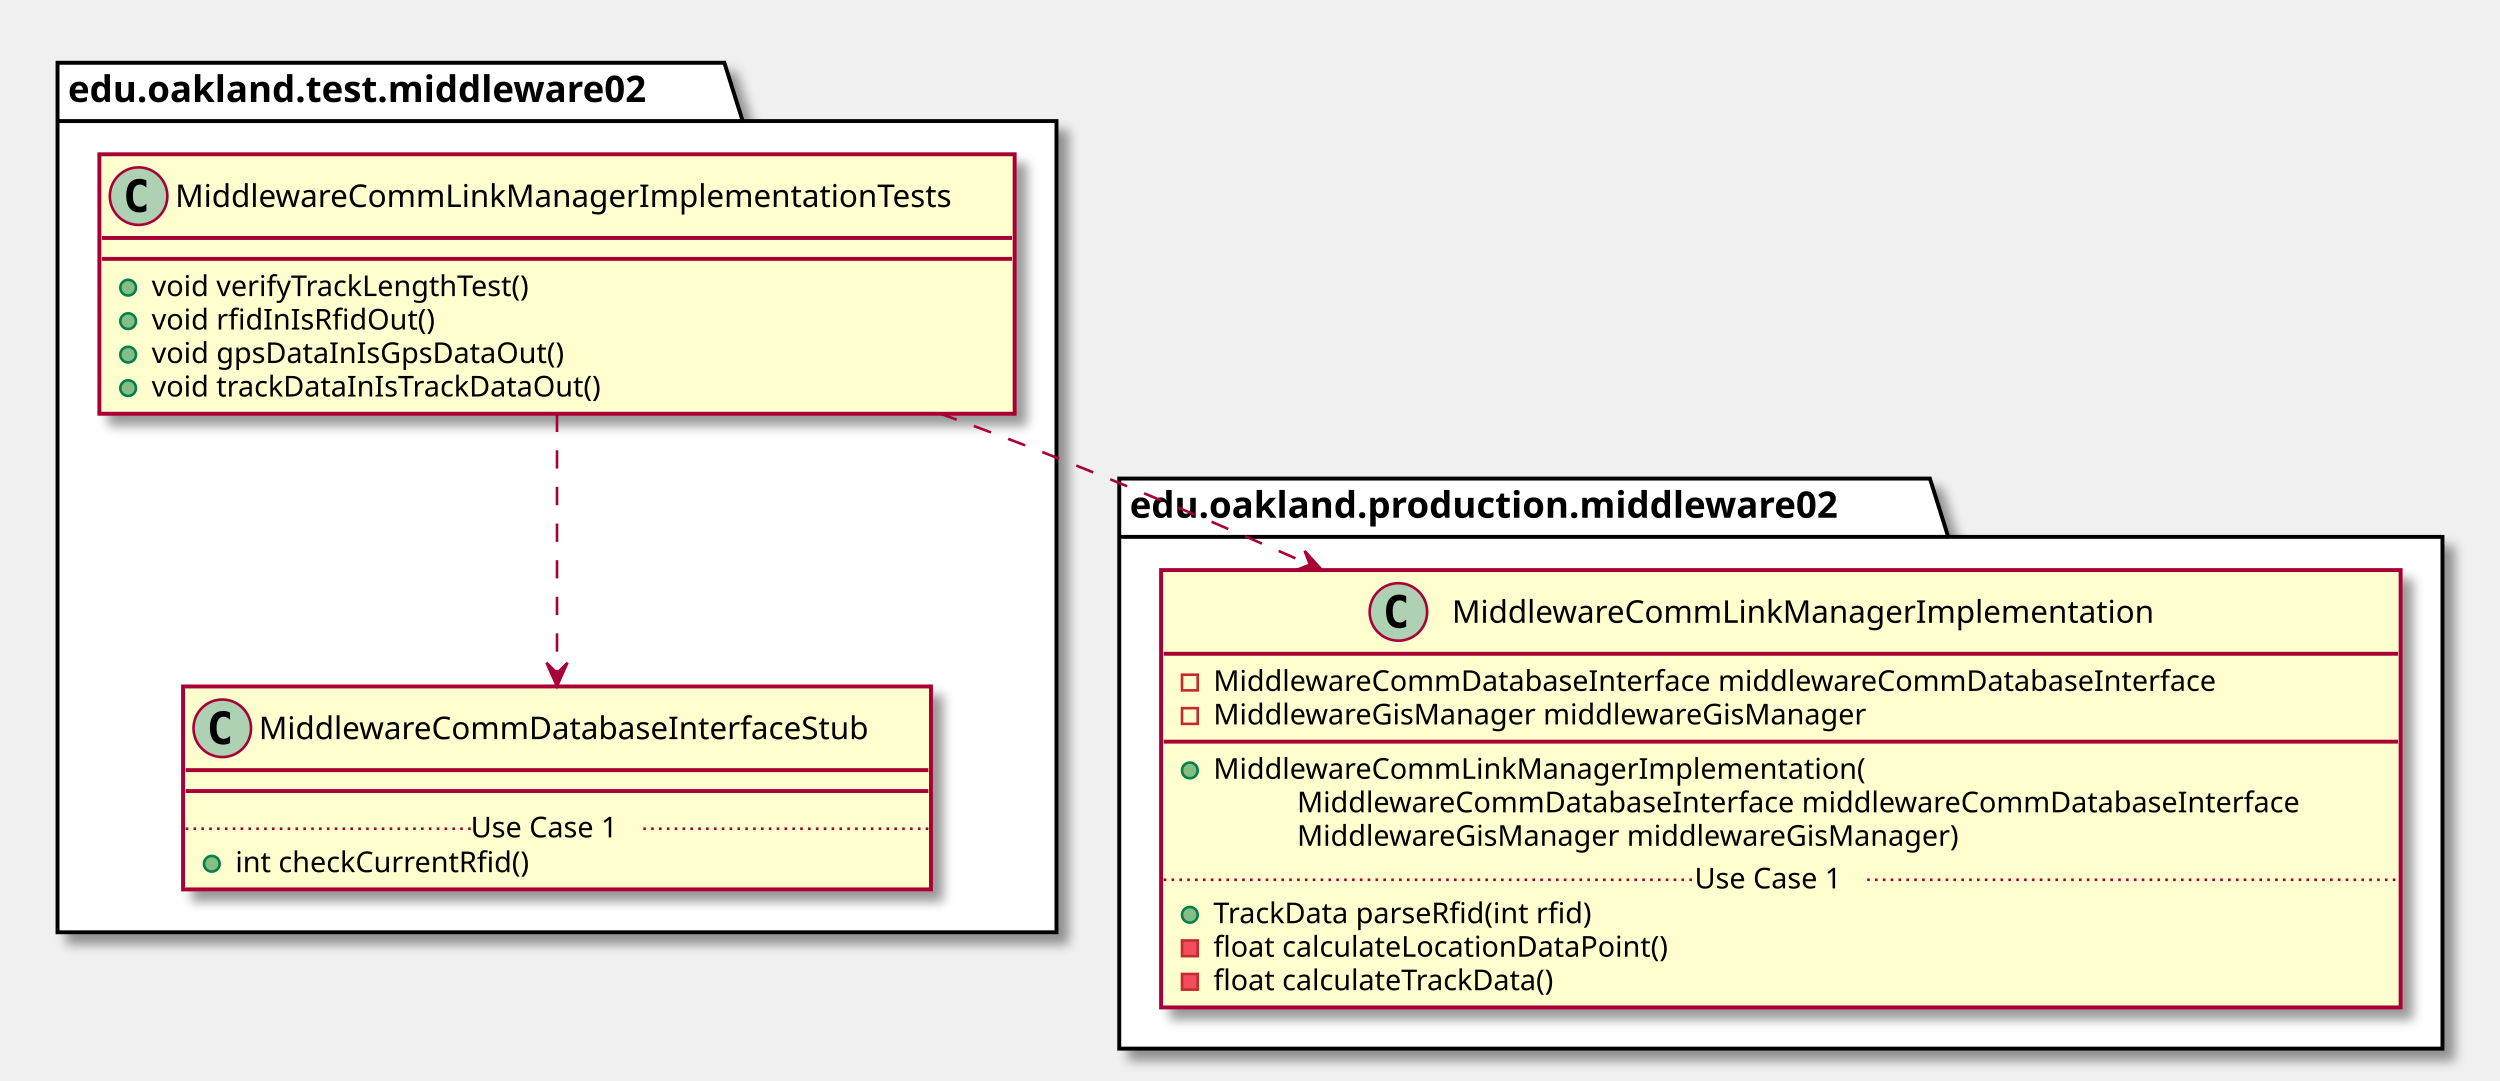
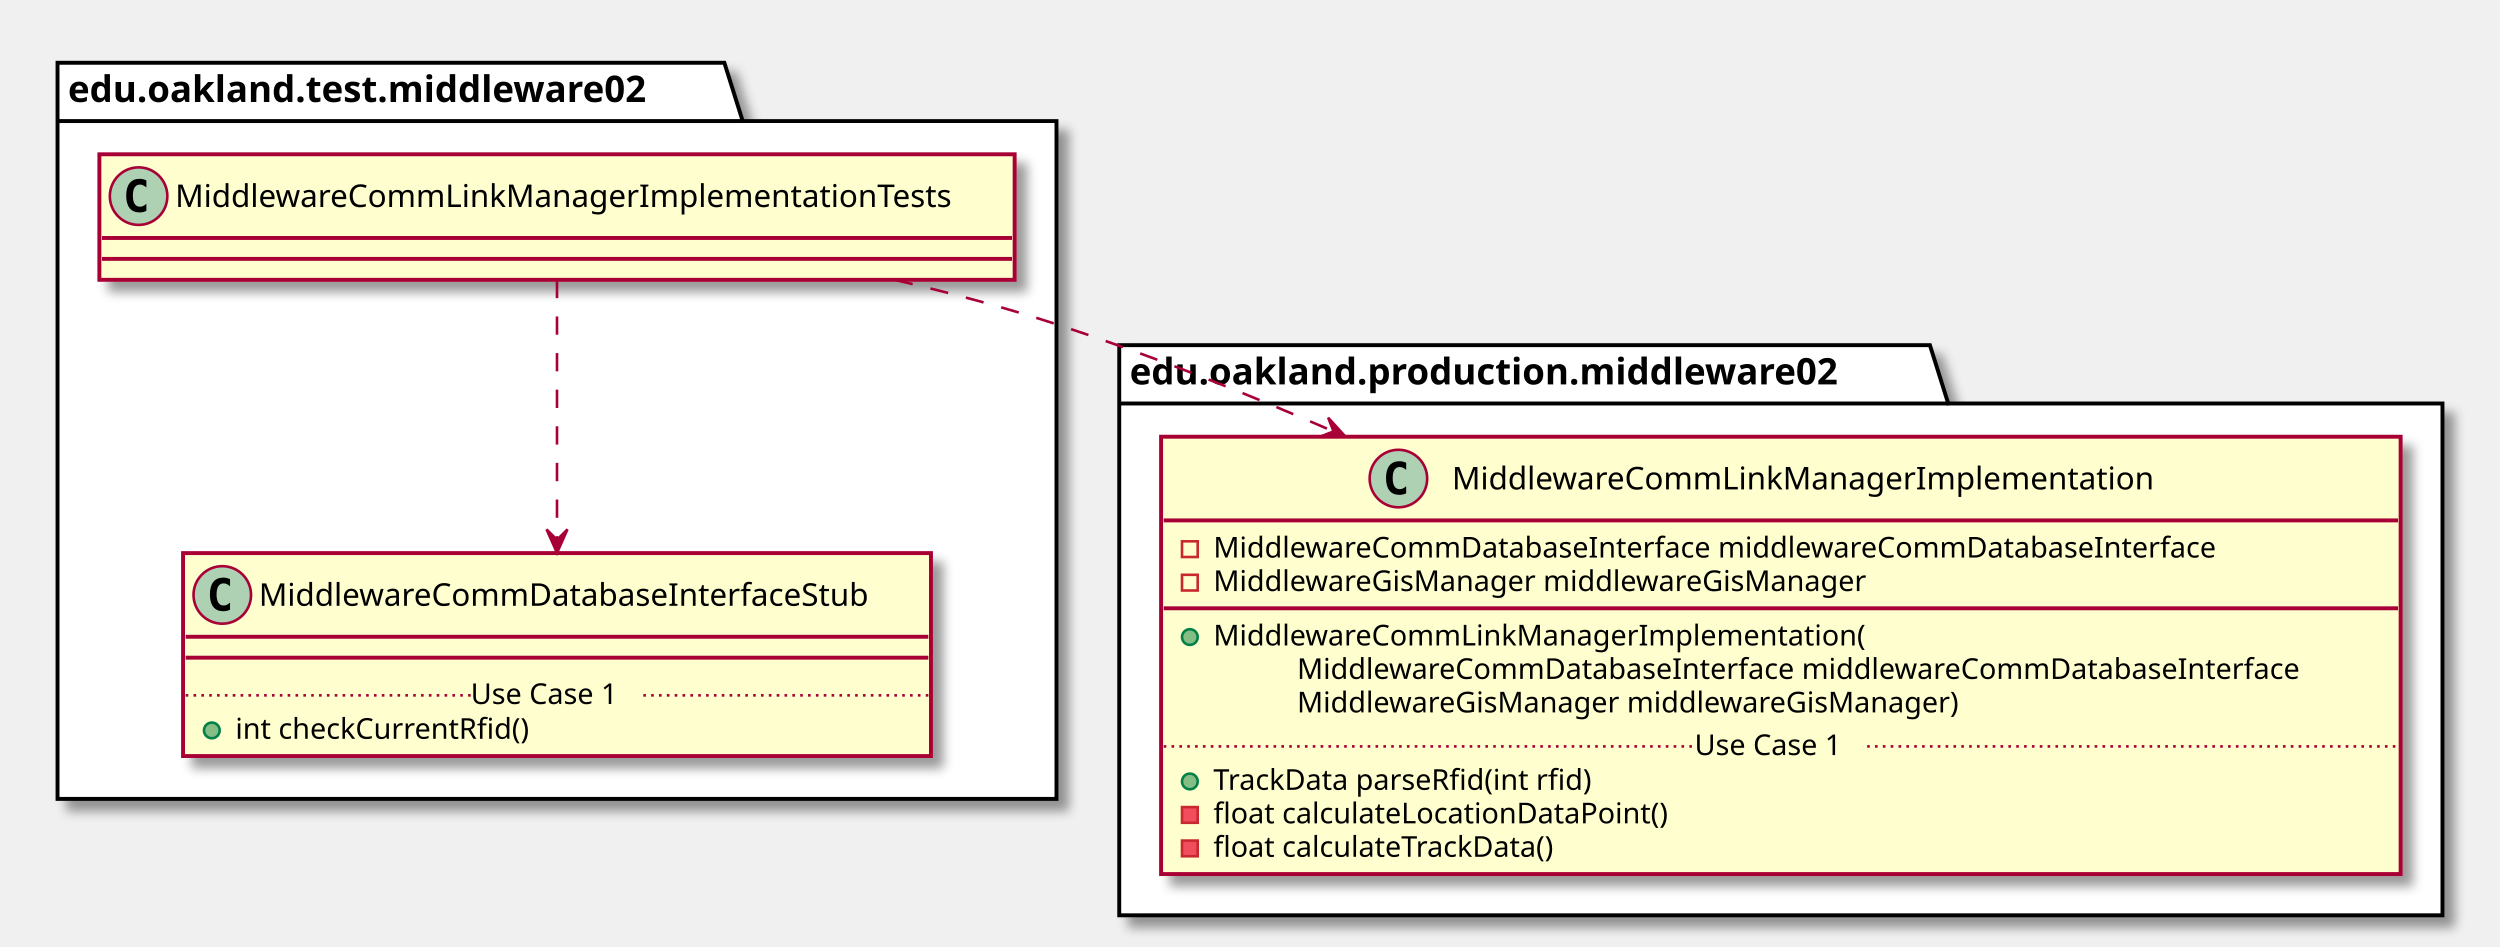
- <svg xmlns="http://www.w3.org/2000/svg" contentScriptType="application/ecmascript" contentStyleType="text/css" height="413px" preserveAspectRatio="none" style="width:956px;height:413px;" version="1.1" viewBox="0 0 956 413" width="956px" zoomAndPan="magnify">
+ <svg xmlns="http://www.w3.org/2000/svg" contentScriptType="application/ecmascript" contentStyleType="text/css" height="362px" preserveAspectRatio="none" style="width:956px;height:362px;" version="1.1" viewBox="0 0 956 362" width="956px" zoomAndPan="magnify">
  <defs>
-     <filter height="300%" id="f1qr5k3ktih765" width="300%" x="-1" y="-1">
+     <filter height="300%" id="f941colceabsc" width="300%" x="-1" y="-1">
      <feGaussianBlur result="blurOut" stdDeviation="2.0" />
      <feColorMatrix in="blurOut" result="blurOut2" type="matrix" values="0 0 0 0 0 0 0 0 0 0 0 0 0 0 0 0 0 0 .4 0" />
      <feOffset dx="4.0" dy="4.0" in="blurOut2" result="blurOut3" />
      <feBlend in="SourceGraphic" in2="blurOut3" mode="normal" />
    </filter>
  </defs>
  <g>
-     <polygon fill="#FFFFFF" filter="url(#f1qr5k3ktih765)" points="22,24,277,24,284,46.297,404,46.297,404,356.5,22,356.5,22,24" style="stroke: #000000; stroke-width: 1.5;" />
+     <polygon fill="#FFFFFF" filter="url(#f941colceabsc)" points="22,24,277,24,284,46.297,404,46.297,404,305.5,22,305.5,22,24" style="stroke: #000000; stroke-width: 1.5;" />
    <line style="stroke: #000000; stroke-width: 1.5;" x1="22" x2="284" y1="46.297" y2="46.297" />
    <text fill="#000000" font-family="sans-serif" font-size="14" font-weight="bold" lengthAdjust="spacingAndGlyphs" textLength="249" x="26" y="38.995">edu.oakland.test.middleware02</text>
-     <polygon fill="#FFFFFF" filter="url(#f1qr5k3ktih765)" points="428,183,738,183,745,205.297,934,205.297,934,401,428,401,428,183" style="stroke: #000000; stroke-width: 1.5;" />
-     <line style="stroke: #000000; stroke-width: 1.5;" x1="428" x2="745" y1="205.297" y2="205.297" />
-     <text fill="#000000" font-family="sans-serif" font-size="14" font-weight="bold" lengthAdjust="spacingAndGlyphs" textLength="304" x="432" y="197.995">edu.oakland.production.middleware02</text>
-     <rect fill="#FEFECE" filter="url(#f1qr5k3ktih765)" height="99.219" id="MiddlewareCommLinkManagerImplementationTests" style="stroke: #A80036; stroke-width: 1.5;" width="350" x="38" y="59" />
+     <polygon fill="#FFFFFF" filter="url(#f941colceabsc)" points="428,132,738,132,745,154.297,934,154.297,934,350,428,350,428,132" style="stroke: #000000; stroke-width: 1.5;" />
+     <line style="stroke: #000000; stroke-width: 1.5;" x1="428" x2="745" y1="154.297" y2="154.297" />
+     <text fill="#000000" font-family="sans-serif" font-size="14" font-weight="bold" lengthAdjust="spacingAndGlyphs" textLength="304" x="432" y="146.995">edu.oakland.production.middleware02</text>
+     <rect fill="#FEFECE" filter="url(#f941colceabsc)" height="48" id="MiddlewareCommLinkManagerImplementationTests" style="stroke: #A80036; stroke-width: 1.5;" width="350" x="38" y="59" />
    <ellipse cx="53" cy="75" fill="#ADD1B2" rx="11" ry="11" style="stroke: #A80036; stroke-width: 1.0;" />
    <path d="M55.969,80.641 Q55.391,80.938 54.75,81.078 Q54.109,81.234 53.406,81.234 Q50.906,81.234 49.578,79.594 Q48.266,77.938 48.266,74.812 Q48.266,71.688 49.578,70.031 Q50.906,68.375 53.406,68.375 Q54.109,68.375 54.75,68.531 Q55.406,68.688 55.969,68.984 L55.969,71.703 Q55.344,71.125 54.75,70.859 Q54.156,70.578 53.531,70.578 Q52.188,70.578 51.5,71.656 Q50.812,72.719 50.812,74.812 Q50.812,76.906 51.5,77.984 Q52.188,79.047 53.531,79.047 Q54.156,79.047 54.75,78.781 Q55.344,78.5 55.969,77.922 L55.969,80.641 Z " />
    <text fill="#000000" font-family="sans-serif" font-size="12" lengthAdjust="spacingAndGlyphs" textLength="318" x="67" y="79.154">MiddlewareCommLinkManagerImplementationTests</text>
    <line style="stroke: #A80036; stroke-width: 1.5;" x1="39" x2="387" y1="91" y2="91" />
    <line style="stroke: #A80036; stroke-width: 1.5;" x1="39" x2="387" y1="99" y2="99" />
-     <ellipse cx="49" cy="110" fill="#84BE84" rx="3" ry="3" style="stroke: #038048; stroke-width: 1.0;" />
-     <text fill="#000000" font-family="sans-serif" font-size="11" lengthAdjust="spacingAndGlyphs" textLength="160" x="58" y="113.21">void verifyTrackLengthTest()</text>
-     <ellipse cx="49" cy="122.805" fill="#84BE84" rx="3" ry="3" style="stroke: #038048; stroke-width: 1.0;" />
-     <text fill="#000000" font-family="sans-serif" font-size="11" lengthAdjust="spacingAndGlyphs" textLength="115" x="58" y="126.015">void rfidInIsRfidOut()</text>
-     <ellipse cx="49" cy="135.609" fill="#84BE84" rx="3" ry="3" style="stroke: #038048; stroke-width: 1.0;" />
-     <text fill="#000000" font-family="sans-serif" font-size="11" lengthAdjust="spacingAndGlyphs" textLength="171" x="58" y="138.82">void gpsDataInIsGpsDataOut()</text>
-     <ellipse cx="49" cy="148.414" fill="#84BE84" rx="3" ry="3" style="stroke: #038048; stroke-width: 1.0;" />
-     <text fill="#000000" font-family="sans-serif" font-size="11" lengthAdjust="spacingAndGlyphs" textLength="186" x="58" y="151.625">void trackDataInIsTrackDataOut()</text>
-     <rect fill="#FEFECE" filter="url(#f1qr5k3ktih765)" height="77.609" id="MiddlewareCommDatabaseInterfaceStub" style="stroke: #A80036; stroke-width: 1.5;" width="286" x="70" y="262.5" />
-     <ellipse cx="85" cy="278.5" fill="#ADD1B2" rx="11" ry="11" style="stroke: #A80036; stroke-width: 1.0;" />
-     <path d="M87.969,284.141 Q87.391,284.438 86.75,284.578 Q86.109,284.734 85.406,284.734 Q82.906,284.734 81.578,283.094 Q80.266,281.438 80.266,278.312 Q80.266,275.188 81.578,273.531 Q82.906,271.875 85.406,271.875 Q86.109,271.875 86.75,272.031 Q87.406,272.188 87.969,272.484 L87.969,275.203 Q87.344,274.625 86.75,274.359 Q86.156,274.078 85.531,274.078 Q84.188,274.078 83.5,275.156 Q82.812,276.219 82.812,278.312 Q82.812,280.406 83.5,281.484 Q84.188,282.547 85.531,282.547 Q86.156,282.547 86.75,282.281 Q87.344,282 87.969,281.422 L87.969,284.141 Z " />
-     <text fill="#000000" font-family="sans-serif" font-size="12" lengthAdjust="spacingAndGlyphs" textLength="254" x="99" y="282.654">MiddlewareCommDatabaseInterfaceStub</text>
-     <line style="stroke: #A80036; stroke-width: 1.5;" x1="71" x2="355" y1="294.5" y2="294.5" />
-     <line style="stroke: #A80036; stroke-width: 1.5;" x1="71" x2="355" y1="302.5" y2="302.5" />
-     <ellipse cx="81" cy="330.305" fill="#84BE84" rx="3" ry="3" style="stroke: #038048; stroke-width: 1.0;" />
-     <text fill="#000000" font-family="sans-serif" font-size="11" lengthAdjust="spacingAndGlyphs" textLength="122" x="90" y="333.515">int checkCurrentRfid()</text>
-     <line style="stroke: #A80036; stroke-width: 1.0; stroke-dasharray: 1.0,2.0;" x1="71" x2="180" y1="316.902" y2="316.902" />
-     <text fill="#000000" font-family="sans-serif" font-size="11" lengthAdjust="spacingAndGlyphs" textLength="66" x="180" y="320.21">Use Case 1</text>
-     <line style="stroke: #A80036; stroke-width: 1.0; stroke-dasharray: 1.0,2.0;" x1="246" x2="355" y1="316.902" y2="316.902" />
-     <rect fill="#FEFECE" filter="url(#f1qr5k3ktih765)" height="167.242" id="MiddlewareCommLinkManagerImplementation" style="stroke: #A80036; stroke-width: 1.5;" width="474" x="444" y="218" />
-     <ellipse cx="534.75" cy="234" fill="#ADD1B2" rx="11" ry="11" style="stroke: #A80036; stroke-width: 1.0;" />
-     <path d="M537.719,239.641 Q537.141,239.938 536.5,240.078 Q535.859,240.234 535.156,240.234 Q532.656,240.234 531.328,238.594 Q530.016,236.938 530.016,233.812 Q530.016,230.688 531.328,229.031 Q532.656,227.375 535.156,227.375 Q535.859,227.375 536.5,227.531 Q537.156,227.688 537.719,227.984 L537.719,230.703 Q537.094,230.125 536.5,229.859 Q535.906,229.578 535.281,229.578 Q533.938,229.578 533.25,230.656 Q532.562,231.719 532.562,233.812 Q532.562,235.906 533.25,236.984 Q533.938,238.047 535.281,238.047 Q535.906,238.047 536.5,237.781 Q537.094,237.5 537.719,236.922 L537.719,239.641 Z " />
-     <text fill="#000000" font-family="sans-serif" font-size="12" lengthAdjust="spacingAndGlyphs" textLength="284" x="555.25" y="238.154">MiddlewareCommLinkManagerImplementation</text>
-     <line style="stroke: #A80036; stroke-width: 1.5;" x1="445" x2="917" y1="250" y2="250" />
-     <rect fill="none" height="6" style="stroke: #C82930; stroke-width: 1.0;" width="6" x="452" y="258" />
-     <text fill="#000000" font-family="sans-serif" font-size="11" lengthAdjust="spacingAndGlyphs" textLength="416" x="464" y="264.21">MiddlewareCommDatabaseInterface middlewareCommDatabaseInterface</text>
-     <rect fill="none" height="6" style="stroke: #C82930; stroke-width: 1.0;" width="6" x="452" y="270.805" />
-     <text fill="#000000" font-family="sans-serif" font-size="11" lengthAdjust="spacingAndGlyphs" textLength="270" x="464" y="277.015">MiddlewareGisManager middlewareGisManager</text>
-     <line style="stroke: #A80036; stroke-width: 1.5;" x1="445" x2="917" y1="283.609" y2="283.609" />
-     <ellipse cx="455" cy="294.609" fill="#84BE84" rx="3" ry="3" style="stroke: #038048; stroke-width: 1.0;" />
-     <text fill="#000000" font-family="sans-serif" font-size="11" lengthAdjust="spacingAndGlyphs" textLength="264" x="464" y="297.82">MiddlewareCommLinkManagerImplementation(</text>
-     <text fill="#000000" font-family="sans-serif" font-size="11" lengthAdjust="spacingAndGlyphs" textLength="416" x="496" y="310.625">MiddlewareCommDatabaseInterface middlewareCommDatabaseInterface</text>
-     <text fill="#000000" font-family="sans-serif" font-size="11" lengthAdjust="spacingAndGlyphs" textLength="274" x="496" y="323.429">MiddlewareGisManager middlewareGisManager)</text>
-     <ellipse cx="455" cy="349.828" fill="#84BE84" rx="3" ry="3" style="stroke: #038048; stroke-width: 1.0;" />
-     <text fill="#000000" font-family="sans-serif" font-size="11" lengthAdjust="spacingAndGlyphs" textLength="160" x="464" y="353.039">TrackData parseRfid(int rfid)</text>
-     <rect fill="#F24D5C" height="6" style="stroke: #C82930; stroke-width: 1.0;" width="6" x="452" y="359.633" />
-     <text fill="#000000" font-family="sans-serif" font-size="11" lengthAdjust="spacingAndGlyphs" textLength="188" x="464" y="365.843">float calculateLocationDataPoint()</text>
-     <rect fill="#F24D5C" height="6" style="stroke: #C82930; stroke-width: 1.0;" width="6" x="452" y="372.438" />
-     <text fill="#000000" font-family="sans-serif" font-size="11" lengthAdjust="spacingAndGlyphs" textLength="144" x="464" y="378.648">float calculateTrackData()</text>
-     <line style="stroke: #A80036; stroke-width: 1.0; stroke-dasharray: 1.0,2.0;" x1="445" x2="648" y1="336.426" y2="336.426" />
-     <text fill="#000000" font-family="sans-serif" font-size="11" lengthAdjust="spacingAndGlyphs" textLength="66" x="648" y="339.734">Use Case 1</text>
-     <line style="stroke: #A80036; stroke-width: 1.0; stroke-dasharray: 1.0,2.0;" x1="714" x2="917" y1="336.426" y2="336.426" />
-     <path d="M213,158.19 C213,188.8 213,227.94 213,257.42 " fill="none" id="MiddlewareCommLinkManagerImplementationTests-&gt;MiddlewareCommDatabaseInterfaceStub" style="stroke: #A80036; stroke-width: 1.0; stroke-dasharray: 7.0,7.0;" />
-     <polygon fill="#A80036" points="213,262.44,217,253.44,213,257.44,209,253.44,213,262.44" style="stroke: #A80036; stroke-width: 1.0;" />
-     <path d="M359.26,158.06 C374.44,163.58 389.58,169.28 404,175 C435.57,187.53 468.77,201.69 500.78,215.87 " fill="none" id="MiddlewareCommLinkManagerImplementationTests-&gt;MiddlewareCommLinkManagerImplementation" style="stroke: #A80036; stroke-width: 1.0; stroke-dasharray: 7.0,7.0;" />
-     <polygon fill="#A80036" points="505.49,217.96,498.886,210.653,500.92,215.932,495.641,217.966,505.49,217.96" style="stroke: #A80036; stroke-width: 1.0;" />
+     <rect fill="#FEFECE" filter="url(#f941colceabsc)" height="77.609" id="MiddlewareCommDatabaseInterfaceStub" style="stroke: #A80036; stroke-width: 1.5;" width="286" x="70" y="211.5" />
+     <ellipse cx="85" cy="227.5" fill="#ADD1B2" rx="11" ry="11" style="stroke: #A80036; stroke-width: 1.0;" />
+     <path d="M87.969,233.141 Q87.391,233.438 86.75,233.578 Q86.109,233.734 85.406,233.734 Q82.906,233.734 81.578,232.094 Q80.266,230.438 80.266,227.312 Q80.266,224.188 81.578,222.531 Q82.906,220.875 85.406,220.875 Q86.109,220.875 86.75,221.031 Q87.406,221.188 87.969,221.484 L87.969,224.203 Q87.344,223.625 86.75,223.359 Q86.156,223.078 85.531,223.078 Q84.188,223.078 83.5,224.156 Q82.812,225.219 82.812,227.312 Q82.812,229.406 83.5,230.484 Q84.188,231.547 85.531,231.547 Q86.156,231.547 86.75,231.281 Q87.344,231 87.969,230.422 L87.969,233.141 Z " />
+     <text fill="#000000" font-family="sans-serif" font-size="12" lengthAdjust="spacingAndGlyphs" textLength="254" x="99" y="231.654">MiddlewareCommDatabaseInterfaceStub</text>
+     <line style="stroke: #A80036; stroke-width: 1.5;" x1="71" x2="355" y1="243.5" y2="243.5" />
+     <line style="stroke: #A80036; stroke-width: 1.5;" x1="71" x2="355" y1="251.5" y2="251.5" />
+     <ellipse cx="81" cy="279.305" fill="#84BE84" rx="3" ry="3" style="stroke: #038048; stroke-width: 1.0;" />
+     <text fill="#000000" font-family="sans-serif" font-size="11" lengthAdjust="spacingAndGlyphs" textLength="122" x="90" y="282.515">int checkCurrentRfid()</text>
+     <line style="stroke: #A80036; stroke-width: 1.0; stroke-dasharray: 1.0,2.0;" x1="71" x2="180" y1="265.902" y2="265.902" />
+     <text fill="#000000" font-family="sans-serif" font-size="11" lengthAdjust="spacingAndGlyphs" textLength="66" x="180" y="269.21">Use Case 1</text>
+     <line style="stroke: #A80036; stroke-width: 1.0; stroke-dasharray: 1.0,2.0;" x1="246" x2="355" y1="265.902" y2="265.902" />
+     <rect fill="#FEFECE" filter="url(#f941colceabsc)" height="167.242" id="MiddlewareCommLinkManagerImplementation" style="stroke: #A80036; stroke-width: 1.5;" width="474" x="444" y="167" />
+     <ellipse cx="534.75" cy="183" fill="#ADD1B2" rx="11" ry="11" style="stroke: #A80036; stroke-width: 1.0;" />
+     <path d="M537.719,188.641 Q537.141,188.938 536.5,189.078 Q535.859,189.234 535.156,189.234 Q532.656,189.234 531.328,187.594 Q530.016,185.938 530.016,182.812 Q530.016,179.688 531.328,178.031 Q532.656,176.375 535.156,176.375 Q535.859,176.375 536.5,176.531 Q537.156,176.688 537.719,176.984 L537.719,179.703 Q537.094,179.125 536.5,178.859 Q535.906,178.578 535.281,178.578 Q533.938,178.578 533.25,179.656 Q532.562,180.719 532.562,182.812 Q532.562,184.906 533.25,185.984 Q533.938,187.047 535.281,187.047 Q535.906,187.047 536.5,186.781 Q537.094,186.5 537.719,185.922 L537.719,188.641 Z " />
+     <text fill="#000000" font-family="sans-serif" font-size="12" lengthAdjust="spacingAndGlyphs" textLength="284" x="555.25" y="187.154">MiddlewareCommLinkManagerImplementation</text>
+     <line style="stroke: #A80036; stroke-width: 1.5;" x1="445" x2="917" y1="199" y2="199" />
+     <rect fill="none" height="6" style="stroke: #C82930; stroke-width: 1.0;" width="6" x="452" y="207" />
+     <text fill="#000000" font-family="sans-serif" font-size="11" lengthAdjust="spacingAndGlyphs" textLength="416" x="464" y="213.21">MiddlewareCommDatabaseInterface middlewareCommDatabaseInterface</text>
+     <rect fill="none" height="6" style="stroke: #C82930; stroke-width: 1.0;" width="6" x="452" y="219.805" />
+     <text fill="#000000" font-family="sans-serif" font-size="11" lengthAdjust="spacingAndGlyphs" textLength="270" x="464" y="226.015">MiddlewareGisManager middlewareGisManager</text>
+     <line style="stroke: #A80036; stroke-width: 1.5;" x1="445" x2="917" y1="232.609" y2="232.609" />
+     <ellipse cx="455" cy="243.609" fill="#84BE84" rx="3" ry="3" style="stroke: #038048; stroke-width: 1.0;" />
+     <text fill="#000000" font-family="sans-serif" font-size="11" lengthAdjust="spacingAndGlyphs" textLength="264" x="464" y="246.82">MiddlewareCommLinkManagerImplementation(</text>
+     <text fill="#000000" font-family="sans-serif" font-size="11" lengthAdjust="spacingAndGlyphs" textLength="416" x="496" y="259.625">MiddlewareCommDatabaseInterface middlewareCommDatabaseInterface</text>
+     <text fill="#000000" font-family="sans-serif" font-size="11" lengthAdjust="spacingAndGlyphs" textLength="274" x="496" y="272.429">MiddlewareGisManager middlewareGisManager)</text>
+     <ellipse cx="455" cy="298.828" fill="#84BE84" rx="3" ry="3" style="stroke: #038048; stroke-width: 1.0;" />
+     <text fill="#000000" font-family="sans-serif" font-size="11" lengthAdjust="spacingAndGlyphs" textLength="160" x="464" y="302.039">TrackData parseRfid(int rfid)</text>
+     <rect fill="#F24D5C" height="6" style="stroke: #C82930; stroke-width: 1.0;" width="6" x="452" y="308.633" />
+     <text fill="#000000" font-family="sans-serif" font-size="11" lengthAdjust="spacingAndGlyphs" textLength="188" x="464" y="314.843">float calculateLocationDataPoint()</text>
+     <rect fill="#F24D5C" height="6" style="stroke: #C82930; stroke-width: 1.0;" width="6" x="452" y="321.438" />
+     <text fill="#000000" font-family="sans-serif" font-size="11" lengthAdjust="spacingAndGlyphs" textLength="144" x="464" y="327.648">float calculateTrackData()</text>
+     <line style="stroke: #A80036; stroke-width: 1.0; stroke-dasharray: 1.0,2.0;" x1="445" x2="648" y1="285.426" y2="285.426" />
+     <text fill="#000000" font-family="sans-serif" font-size="11" lengthAdjust="spacingAndGlyphs" textLength="66" x="648" y="288.734">Use Case 1</text>
+     <line style="stroke: #A80036; stroke-width: 1.0; stroke-dasharray: 1.0,2.0;" x1="714" x2="917" y1="285.426" y2="285.426" />
+     <path d="M213,107.01 C213,132.64 213,174.64 213,206.42 " fill="none" id="MiddlewareCommLinkManagerImplementationTests-&gt;MiddlewareCommDatabaseInterfaceStub" style="stroke: #A80036; stroke-width: 1.0; stroke-dasharray: 7.0,7.0;" />
+     <polygon fill="#A80036" points="213,211.43,217,202.43,213,206.43,209,202.43,213,211.43" style="stroke: #A80036; stroke-width: 1.0;" />
+     <path d="M342.19,107.03 C363.06,111.9 384.28,117.55 404,124 C438.94,135.42 475.36,149.91 509.88,164.96 " fill="none" id="MiddlewareCommLinkManagerImplementationTests-&gt;MiddlewareCommLinkManagerImplementation" style="stroke: #A80036; stroke-width: 1.0; stroke-dasharray: 7.0,7.0;" />
+     <polygon fill="#A80036" points="514.52,166.99,507.889,159.708,509.942,164.979,504.671,167.033,514.52,166.99" style="stroke: #A80036; stroke-width: 1.0;" />
  </g>
</svg>
